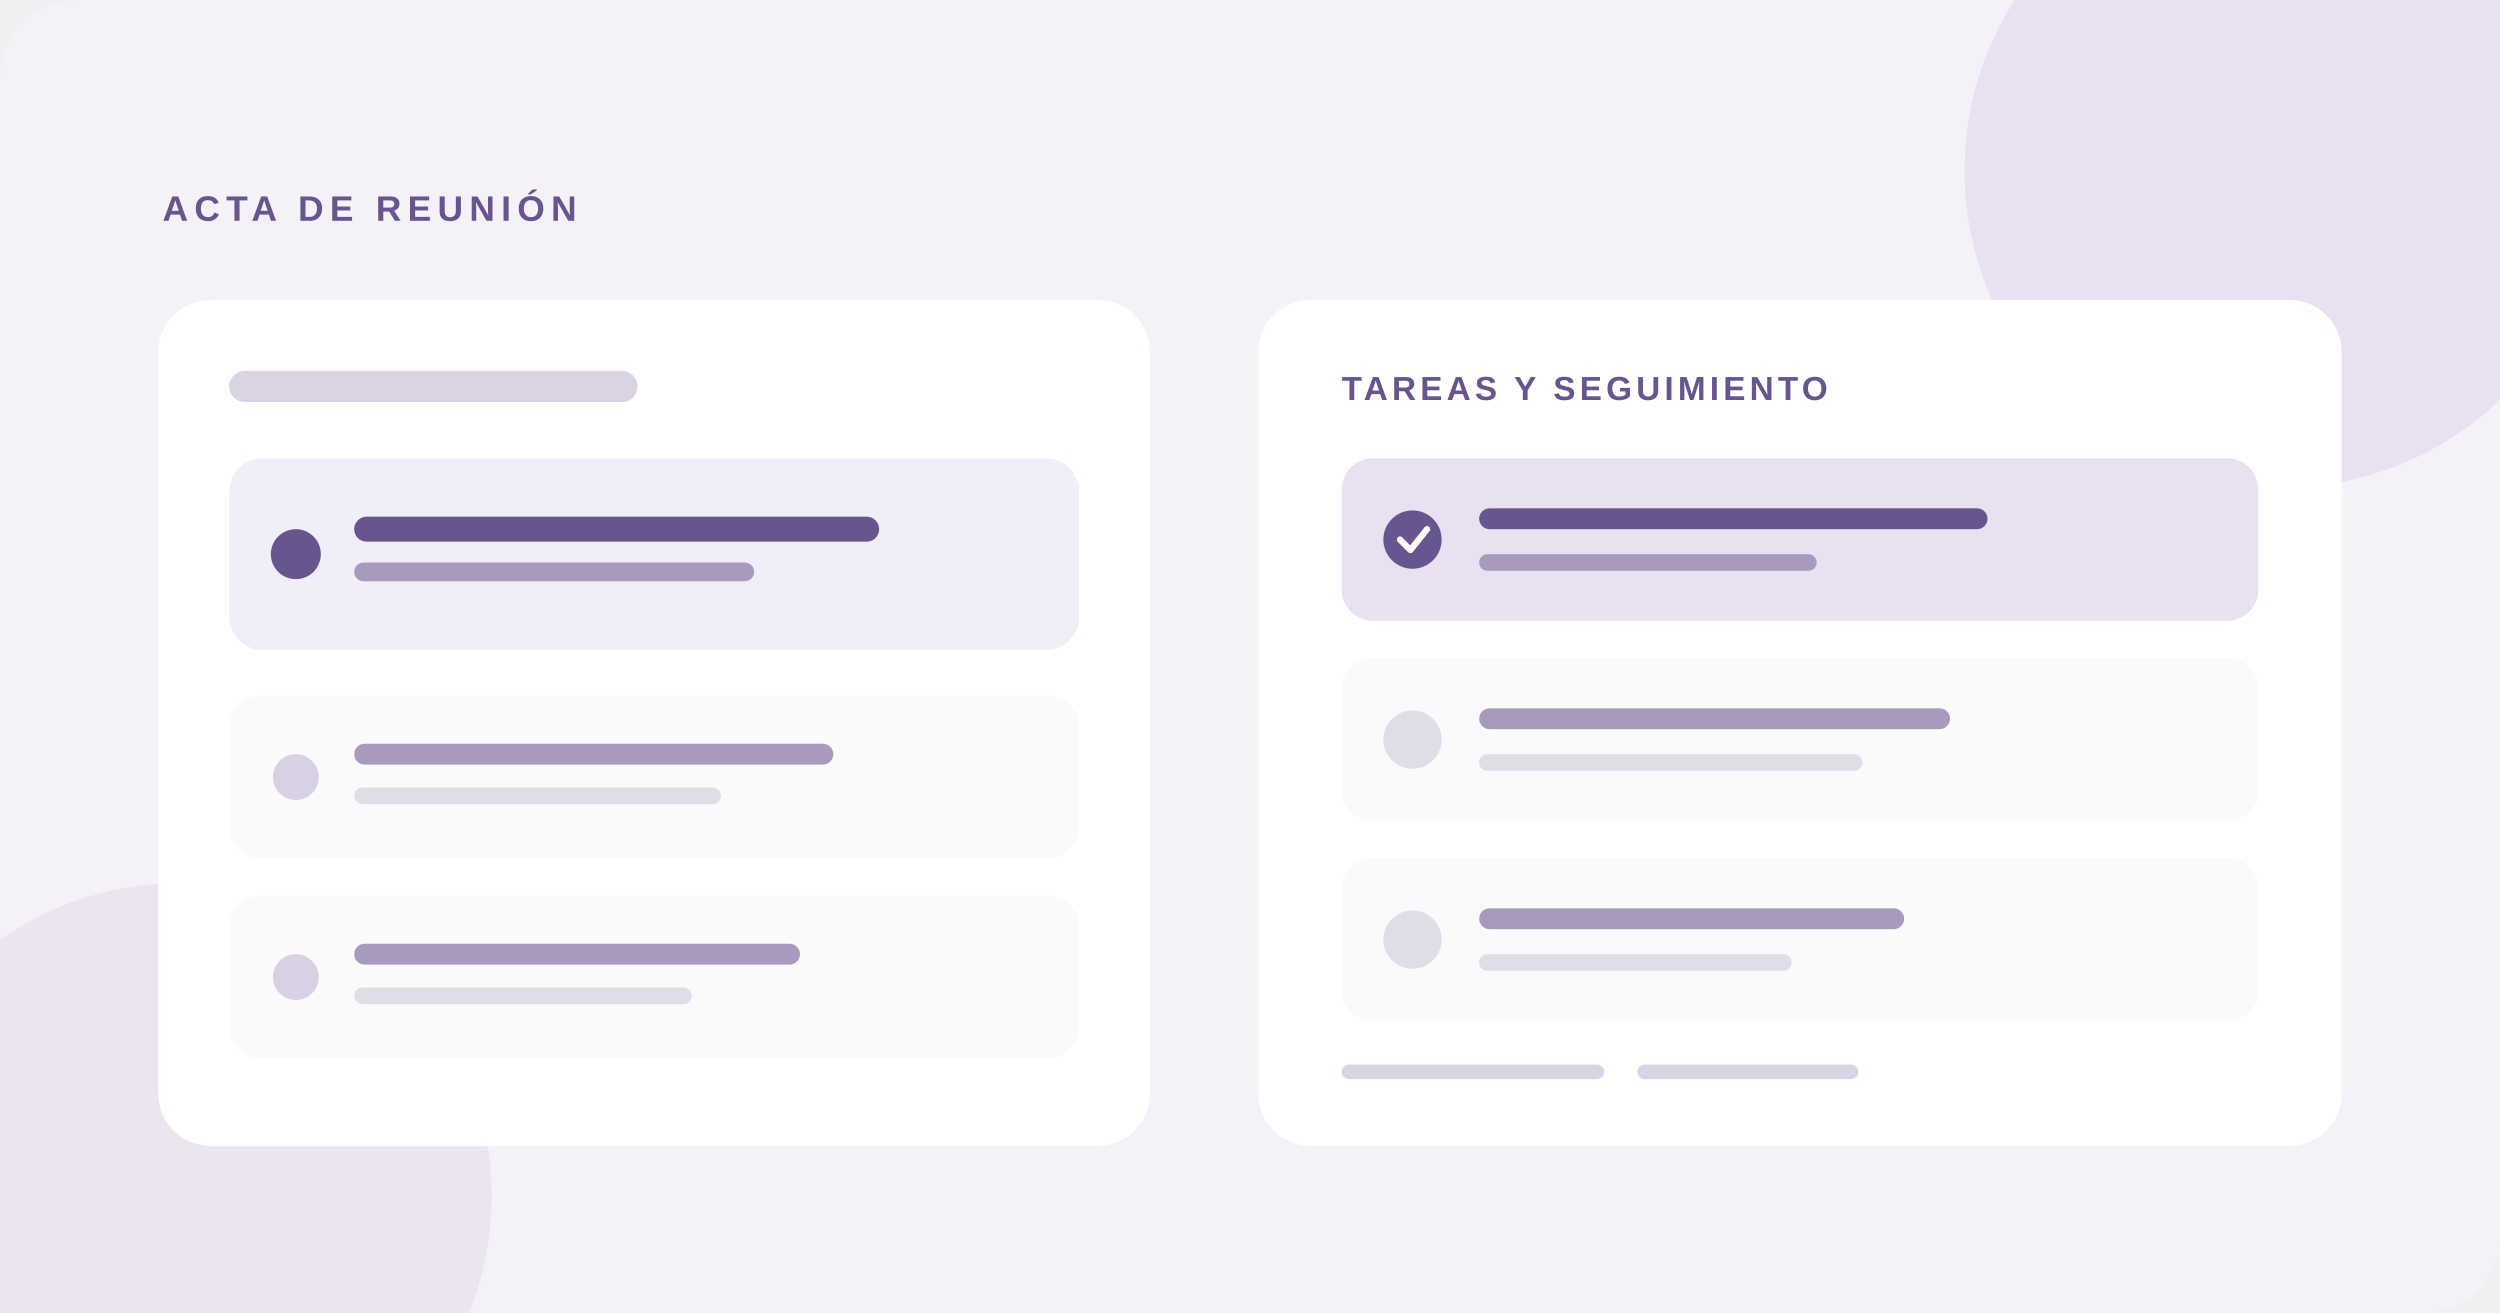
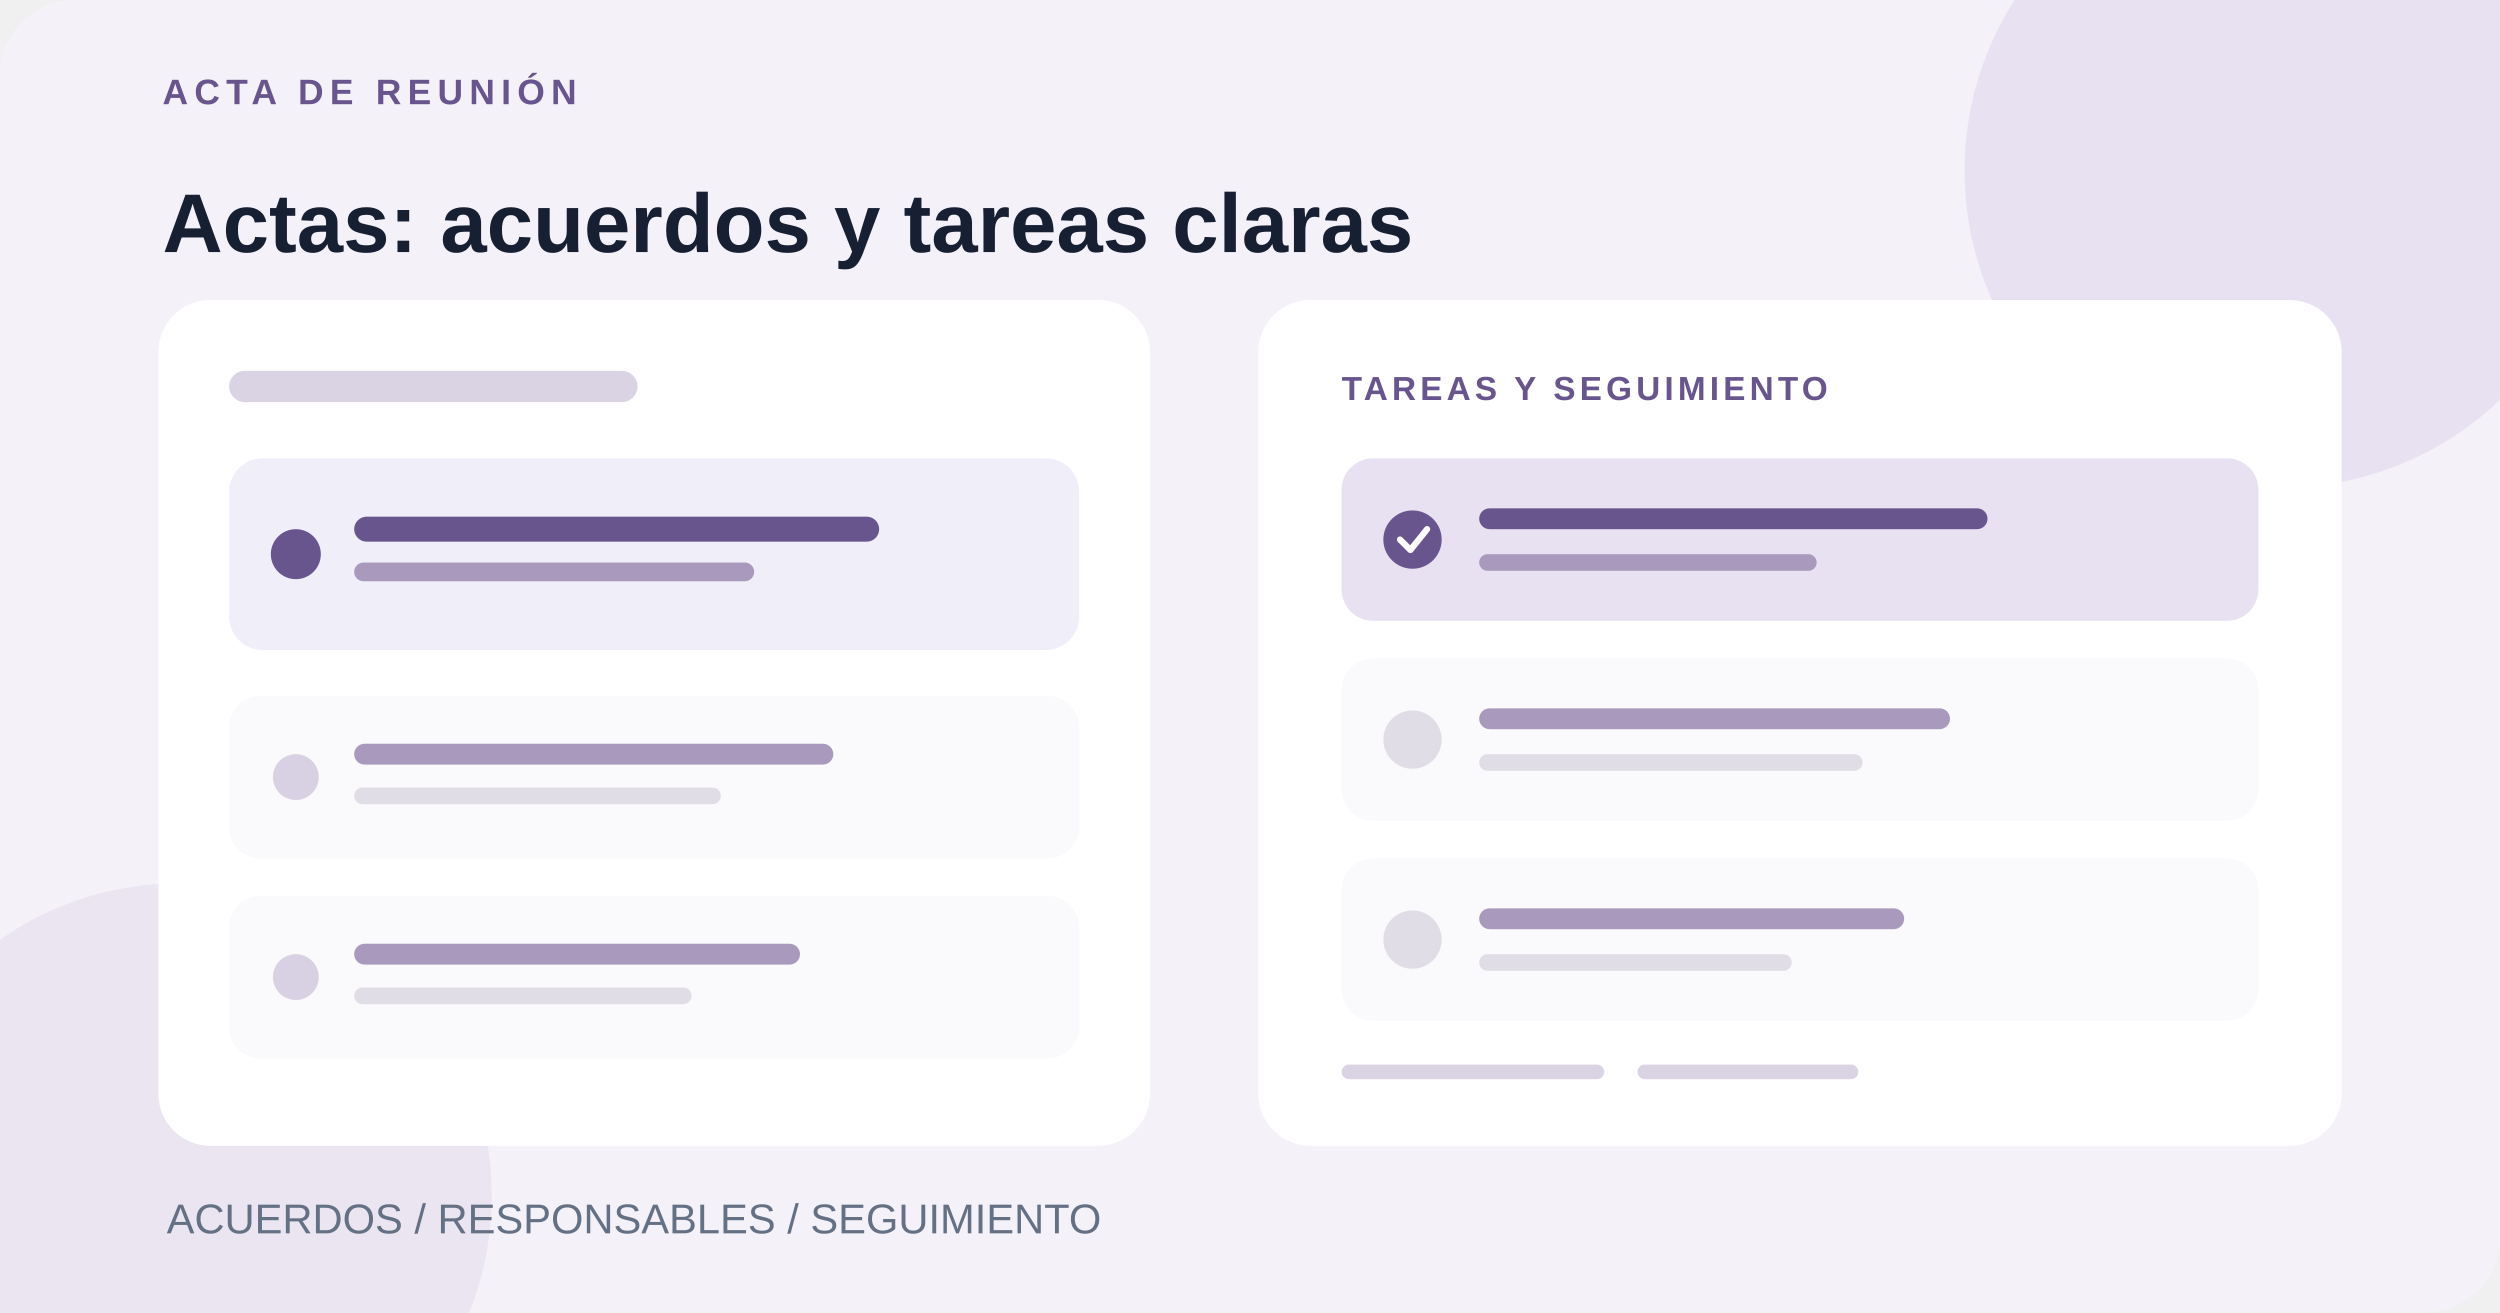
<svg xmlns="http://www.w3.org/2000/svg" width="1200" height="630" viewBox="0 0 1200 630" fill="none" role="img" aria-labelledby="title desc">
  <rect width="1200" height="630" rx="36" fill="#F4F1F8" />
  <circle cx="1095" cy="82" r="152" fill="#E8E1F1" />
  <circle cx="86" cy="574" r="150" fill="#EAE5F0" />
-   <text x="78" y="106" fill="#69558E" font-family="Arial, sans-serif" font-size="17" font-weight="700" letter-spacing="3">ACTA DE REUNIÓN</text>
+   <text x="78" y="50" fill="#69558E" font-family="Arial, sans-serif" font-size="17" font-weight="700" letter-spacing="3">ACTA DE REUNIÓN</text>
  <rect x="76" y="144" width="476" height="406" rx="25" fill="#FFFFFF" />
  <rect x="110" y="178" width="196" height="15" rx="7.5" fill="#D9D3E3" />
  <rect x="110" y="220" width="408" height="92" rx="16" fill="#F0EEF8" />
  <circle cx="142" cy="266" r="12" fill="#69558E" />
  <rect x="170" y="248" width="252" height="12" rx="6" fill="#69558E" />
  <rect x="170" y="270" width="192" height="9" rx="4.5" fill="#A99ABD" />
  <rect x="110" y="334" width="408" height="78" rx="15" fill="#FAF9FB" />
  <circle cx="142" cy="373" r="11" fill="#D8D0E3" />
  <rect x="170" y="357" width="230" height="10" rx="5" fill="#A99ABD" />
  <rect x="170" y="378" width="176" height="8" rx="4" fill="#E1DDE7" />
  <rect x="110" y="430" width="408" height="78" rx="15" fill="#FAF9FB" />
  <circle cx="142" cy="469" r="11" fill="#D8D0E3" />
  <rect x="170" y="453" width="214" height="10" rx="5" fill="#A99ABD" />
  <rect x="170" y="474" width="162" height="8" rx="4" fill="#E1DDE7" />
  <rect x="604" y="144" width="520" height="406" rx="25" fill="#FFFFFF" />
  <text x="644" y="192" fill="#69558E" font-family="Arial, sans-serif" font-size="16" font-weight="700" letter-spacing="2">TAREAS Y SEGUIMIENTO</text>
  <rect x="644" y="220" width="440" height="78" rx="15" fill="#E8E1F1" />
  <circle cx="678" cy="259" r="14" fill="#69558E" />
  <path d="M672 259L677 264L685 254" stroke="#FFFFFF" stroke-width="3" stroke-linecap="round" stroke-linejoin="round" />
  <rect x="710" y="244" width="244" height="10" rx="5" fill="#69558E" />
  <rect x="710" y="266" width="162" height="8" rx="4" fill="#A99ABD" />
  <rect x="644" y="316" width="440" height="78" rx="15" fill="#FAF9FB" />
  <circle cx="678" cy="355" r="14" fill="#E1DDE7" />
  <rect x="710" y="340" width="226" height="10" rx="5" fill="#A99ABD" />
  <rect x="710" y="362" width="184" height="8" rx="4" fill="#E1DDE7" />
  <rect x="644" y="412" width="440" height="78" rx="15" fill="#FAF9FB" />
  <circle cx="678" cy="451" r="14" fill="#E1DDE7" />
  <rect x="710" y="436" width="204" height="10" rx="5" fill="#A99ABD" />
  <rect x="710" y="458" width="150" height="8" rx="4" fill="#E1DDE7" />
  <rect x="644" y="511" width="126" height="7" rx="3.5" fill="#D9D3E3" />
  <rect x="786" y="511" width="106" height="7" rx="3.5" fill="#D9D3E3" />
+   <text x="78" y="121" fill="#172033" font-family="Arial, sans-serif" font-size="40" font-weight="700">Actas: acuerdos y tareas claras</text>
+   <text x="80" y="592" fill="#647084" font-family="Arial, sans-serif" font-size="20">ACUERDOS / RESPONSABLES / SEGUIMIENTO</text>
</svg>
